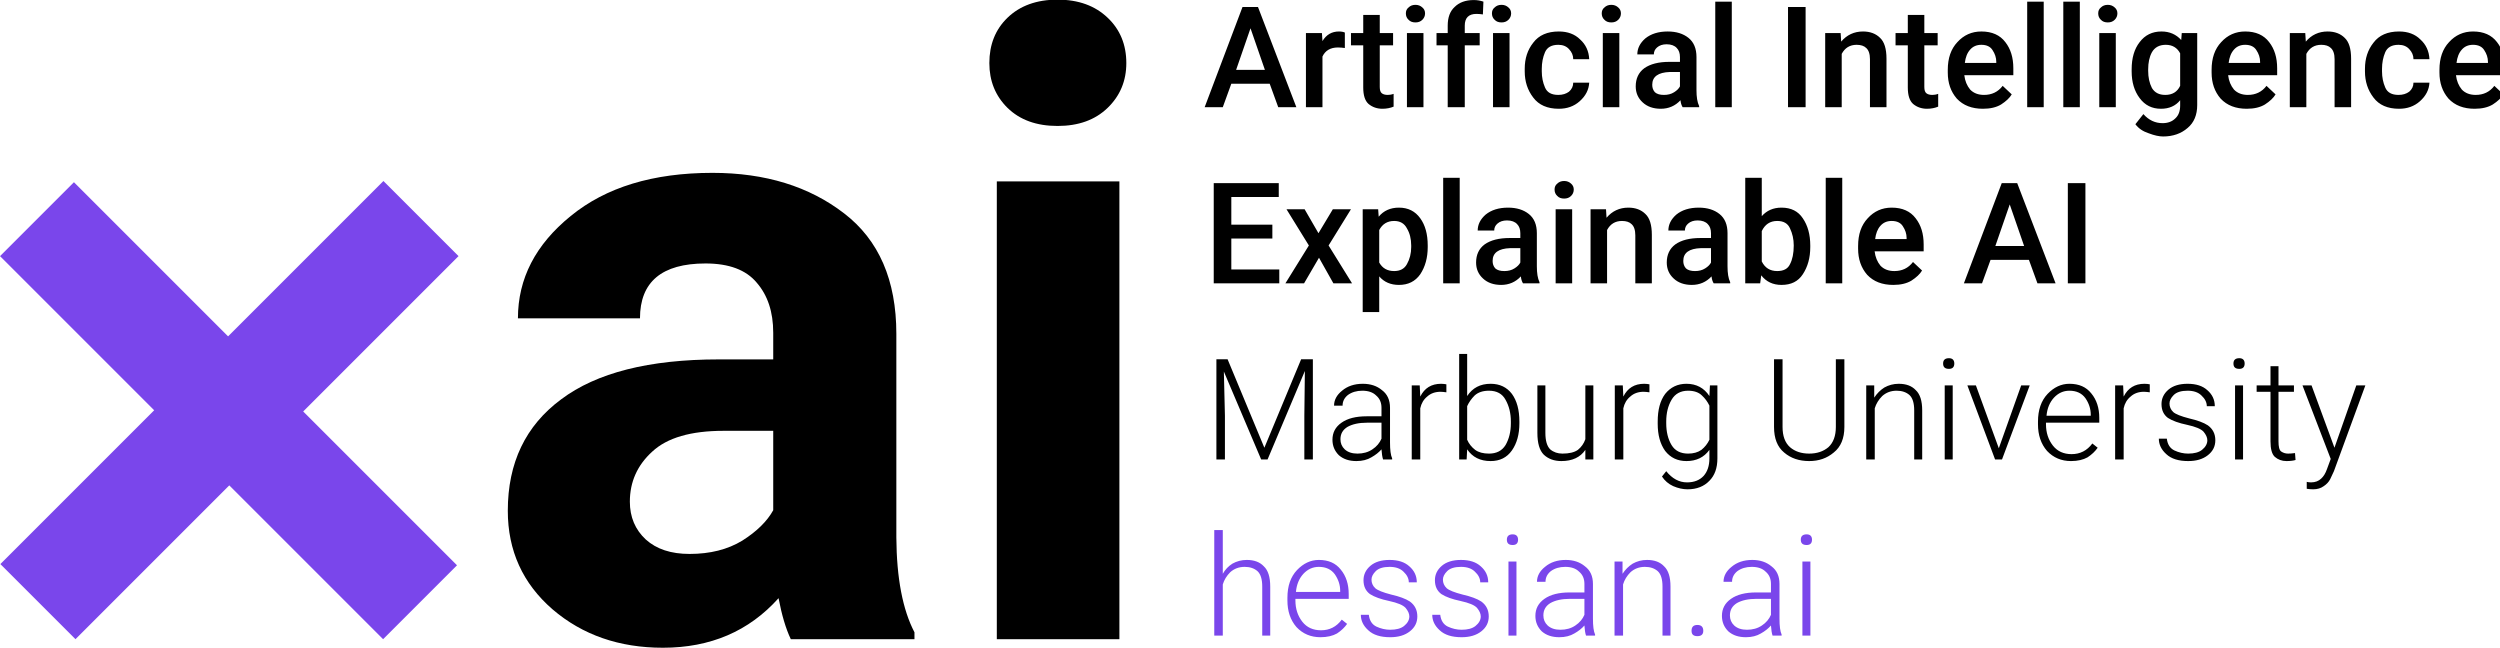
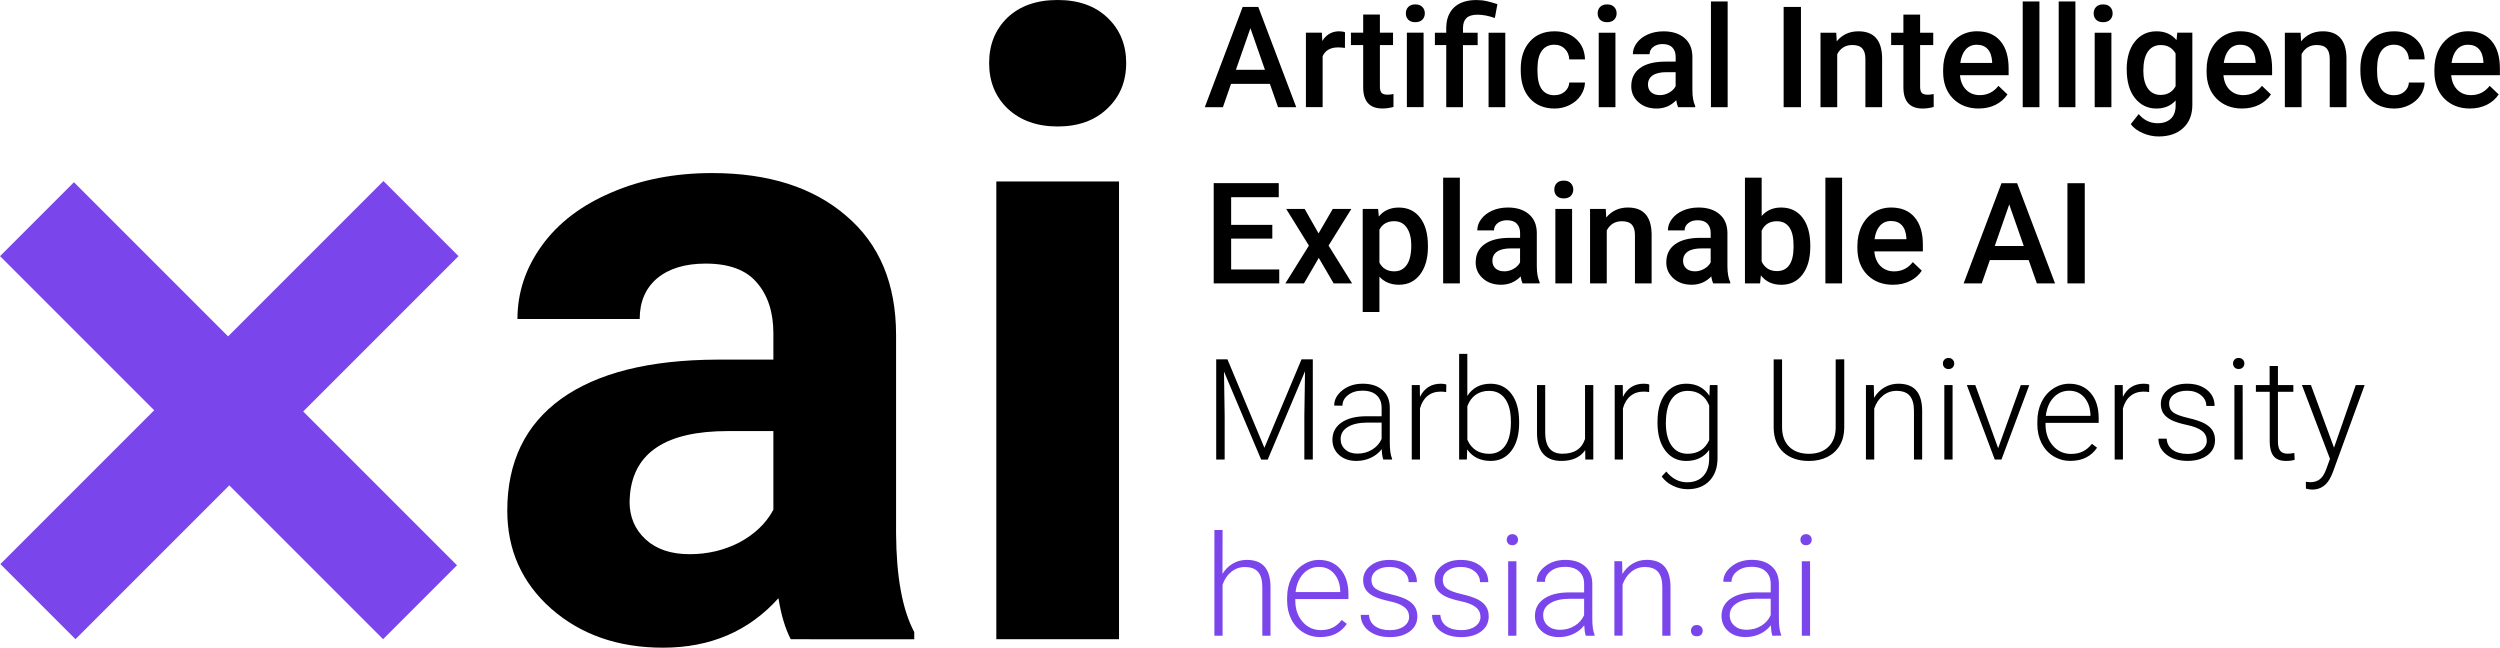
<svg xmlns="http://www.w3.org/2000/svg" width="73.291mm" height="18.988mm" viewBox="0 0 73.291 18.988" version="1.1" id="svg1" xml:space="preserve">
  <defs id="defs1" />
  <g id="layer1" transform="translate(-5.258054,-5.536499)">
    <g id="g7" transform="translate(-27.80028,-27.15376)">
-       <text xml:space="preserve" style="font-style:normal;font-variant:normal;font-weight:normal;font-stretch:normal;font-size:4.132px;font-family:Roboto;-inkscape-font-specification:Roboto;fill:#afdde9;stroke:#8d8d8d;stroke-width:0.259" x="68.343" y="35.832" id="text1">
-         <tspan id="tspan1" style="font-style:normal;font-variant:normal;font-weight:500;font-stretch:normal;font-family:Roboto;-inkscape-font-specification:'Roboto Medium';fill:#000000;fill-opacity:1;stroke:none;stroke-width:0.259;stroke-opacity:1" x="68.343" y="35.832">Artificial Intelligence</tspan>
-         <tspan style="font-style:normal;font-variant:normal;font-weight:500;font-stretch:normal;font-family:Roboto;-inkscape-font-specification:'Roboto Medium';fill:#000000;fill-opacity:1;stroke:none;stroke-width:0.259;stroke-opacity:1" x="68.343" y="40.997" id="tspan2">Explainable AI</tspan>
-         <tspan style="font-style:normal;font-variant:normal;font-weight:300;font-stretch:normal;font-family:Roboto;-inkscape-font-specification:'Roboto Light';fill:#000000;fill-opacity:1;stroke:none;stroke-width:0.259;stroke-opacity:1" x="68.343" y="46.162" id="tspan3">Marburg University</tspan>
-         <tspan style="font-style:normal;font-variant:normal;font-weight:300;font-stretch:normal;font-family:Roboto;-inkscape-font-specification:'Roboto Light';fill:#7a46eb;fill-opacity:1;stroke:none;stroke-width:0.259;stroke-opacity:1" x="68.343" y="51.327" id="tspan4">hessian.ai</tspan>
-       </text>
-       <text xml:space="preserve" style="font-style:normal;font-variant:normal;font-weight:300;font-stretch:normal;font-size:25.4px;font-family:Roboto;-inkscape-font-specification:'Roboto weight=250';fill:#000000;fill-opacity:1;stroke:none;stroke-width:0.265;stroke-opacity:1" x="47.087" y="51.43" id="text5">
-         <tspan id="tspan5" style="font-style:normal;font-variant:normal;font-weight:bold;font-stretch:normal;font-size:25.4px;font-family:Roboto;-inkscape-font-specification:'Roboto Bold';stroke-width:0.265" x="47.087" y="51.43">ai</tspan>
-       </text>
+       <g id="text1" style="font-size:4.132px;font-family:Roboto;-inkscape-font-specification:Roboto;fill:#afdde9;stroke:#8d8d8d;stroke-width:0.259" aria-label="Artificial IntelligenceExplainable AIMarburg Universityhessian.ai">
+         <path style="font-weight:500;-inkscape-font-specification:'Roboto Medium';fill:#000000;stroke:none;stroke-width:0.259" d="m 70.286,35.148 h -1.138 l -0.238,0.684 h -0.531 l 1.11,-2.938 h 0.458 l 1.112,2.938 H 70.526 Z M 69.291,34.736 h 0.851 l -0.426,-1.219 z m 3.196,-0.64 q -0.097,-0.016 -0.2,-0.016 -0.337,0 -0.454,0.258 v 1.493 h -0.49 v -2.183 h 0.468 l 0.012,0.244 q 0.178,-0.284 0.492,-0.284 0.105,0 0.174,0.028 z m 1.025,-0.979 v 0.531 h 0.385 v 0.363 h -0.385 v 1.219 q 0,0.125 0.048,0.182 0.05,0.054 0.178,0.054 0.085,0 0.172,-0.02 v 0.379 q -0.167,0.046 -0.323,0.046 -0.565,0 -0.565,-0.623 v -1.237 h -0.359 v -0.363 h 0.359 v -0.531 z m 1.281,2.714 h -0.49 v -2.183 h 0.49 z M 74.273,33.082 q 0,-0.113 0.071,-0.188 0.073,-0.075 0.206,-0.075 0.133,0 0.206,0.075 0.073,0.075 0.073,0.188 0,0.111 -0.073,0.186 -0.073,0.073 -0.206,0.073 -0.133,0 -0.206,-0.073 -0.071,-0.075 -0.071,-0.186 z m 1.184,2.75 v -1.82 H 75.124 v -0.363 h 0.333 v -0.149 q 0.002,-0.256 0.109,-0.44 0.107,-0.184 0.303,-0.276 0.196,-0.093 0.47,-0.093 0.161,0 0.309,0.034 0.149,0.034 0.309,0.087 l -0.075,0.406 q -0.278,-0.097 -0.508,-0.097 -0.224,0 -0.325,0.099 -0.101,0.097 -0.101,0.293 v 0.137 h 0.43 v 0.363 H 75.947 v 1.82 z m 1.731,0 h -0.49 v -2.183 h 0.49 z m 1.441,-0.351 q 0.184,0 0.305,-0.107 0.121,-0.107 0.129,-0.264 h 0.462 q -0.008,0.204 -0.127,0.381 -0.119,0.176 -0.323,0.278 -0.204,0.103 -0.44,0.103 -0.458,0 -0.726,-0.297 -0.268,-0.297 -0.268,-0.819 v -0.05 q 0,-0.498 0.266,-0.797 0.266,-0.301 0.726,-0.301 0.389,0 0.634,0.228 0.246,0.226 0.258,0.595 h -0.462 q -0.008,-0.188 -0.129,-0.309 -0.119,-0.121 -0.305,-0.121 -0.238,0 -0.367,0.174 -0.129,0.172 -0.131,0.523 v 0.079 q 0,0.355 0.127,0.531 0.129,0.174 0.371,0.174 z m 1.788,0.351 h -0.49 v -2.183 h 0.49 z M 79.896,33.082 q 0,-0.113 0.071,-0.188 0.073,-0.075 0.206,-0.075 0.133,0 0.206,0.075 0.073,0.075 0.073,0.188 0,0.111 -0.073,0.186 -0.073,0.073 -0.206,0.073 -0.133,0 -0.206,-0.073 -0.071,-0.075 -0.071,-0.186 z m 2.359,2.75 q -0.032,-0.063 -0.056,-0.204 -0.234,0.244 -0.573,0.244 -0.329,0 -0.537,-0.188 -0.208,-0.188 -0.208,-0.464 0,-0.349 0.258,-0.535 0.26,-0.188 0.743,-0.188 h 0.301 V 34.355 q 0,-0.169 -0.095,-0.27 -0.095,-0.103 -0.289,-0.103 -0.167,0 -0.274,0.085 -0.107,0.083 -0.107,0.212 h -0.49 q 0,-0.18 0.119,-0.335 0.119,-0.157 0.323,-0.246 0.206,-0.089 0.458,-0.089 0.383,0 0.611,0.194 0.228,0.192 0.234,0.541 v 0.985 q 0,0.295 0.083,0.47 v 0.034 z m -0.539,-0.353 q 0.145,0 0.272,-0.071 0.129,-0.071 0.194,-0.19 v -0.412 h -0.264 q -0.272,0 -0.41,0.095 -0.137,0.095 -0.137,0.268 0,0.141 0.093,0.226 0.095,0.083 0.252,0.083 z m 1.991,0.353 h -0.49 v -3.099 h 0.49 z m 2.149,0 h -0.508 v -2.938 h 0.508 z m 1.035,-2.183 0.014,0.252 q 0.242,-0.293 0.636,-0.293 0.682,0 0.694,0.781 v 1.443 h -0.49 v -1.414 q 0,-0.208 -0.091,-0.307 -0.089,-0.101 -0.293,-0.101 -0.297,0 -0.442,0.268 v 1.554 H 86.429 v -2.183 z m 2.458,-0.531 v 0.531 h 0.385 v 0.363 h -0.385 v 1.219 q 0,0.125 0.048,0.182 0.05,0.054 0.178,0.054 0.085,0 0.172,-0.02 v 0.379 q -0.167,0.046 -0.323,0.046 -0.565,0 -0.565,-0.623 v -1.237 h -0.359 v -0.363 h 0.359 v -0.531 z m 1.721,2.754 q -0.466,0 -0.757,-0.293 -0.289,-0.295 -0.289,-0.783 v -0.061 q 0,-0.327 0.125,-0.583 0.127,-0.258 0.355,-0.402 0.228,-0.143 0.508,-0.143 0.446,0 0.688,0.284 0.244,0.284 0.244,0.805 v 0.198 h -1.426 q 0.022,0.27 0.18,0.428 0.159,0.157 0.399,0.157 0.337,0 0.549,-0.272 l 0.264,0.252 q -0.131,0.196 -0.351,0.305 -0.218,0.107 -0.49,0.107 z m -0.059,-1.87 q -0.202,0 -0.327,0.141 -0.123,0.141 -0.157,0.393 h 0.934 v -0.036 q -0.016,-0.246 -0.131,-0.371 -0.115,-0.127 -0.319,-0.127 z m 1.836,1.83 h -0.49 v -3.099 h 0.49 z m 1.055,0 H 93.412 v -3.099 h 0.49 z m 1.055,0 h -0.49 v -2.183 h 0.49 z M 94.437,33.082 q 0,-0.113 0.071,-0.188 0.073,-0.075 0.206,-0.075 0.133,0 0.206,0.075 0.073,0.075 0.073,0.188 0,0.111 -0.073,0.186 -0.073,0.073 -0.206,0.073 -0.133,0 -0.206,-0.073 -0.071,-0.075 -0.071,-0.186 z m 0.968,1.642 q 0,-0.508 0.238,-0.811 0.24,-0.305 0.636,-0.305 0.373,0 0.587,0.26 l 0.022,-0.22 h 0.442 v 2.117 q 0,0.43 -0.268,0.678 -0.266,0.248 -0.72,0.248 -0.24,0 -0.47,-0.101 -0.228,-0.099 -0.347,-0.26 l 0.232,-0.295 q 0.226,0.268 0.557,0.268 0.244,0 0.385,-0.133 0.141,-0.131 0.141,-0.387 v -0.147 q -0.212,0.236 -0.565,0.236 -0.383,0 -0.627,-0.305 -0.242,-0.305 -0.242,-0.843 z m 0.488,0.042 q 0,0.329 0.133,0.519 0.135,0.188 0.373,0.188 0.297,0 0.44,-0.254 v -0.96 q -0.139,-0.248 -0.436,-0.248 -0.242,0 -0.377,0.192 -0.133,0.192 -0.133,0.565 z m 2.901,1.106 q -0.466,0 -0.757,-0.293 -0.289,-0.295 -0.289,-0.783 v -0.061 q 0,-0.327 0.125,-0.583 0.127,-0.258 0.355,-0.402 0.228,-0.143 0.508,-0.143 0.446,0 0.688,0.284 0.244,0.284 0.244,0.805 v 0.198 h -1.426 q 0.022,0.27 0.18,0.428 0.159,0.157 0.399,0.157 0.337,0 0.549,-0.272 l 0.264,0.252 q -0.131,0.196 -0.351,0.305 -0.218,0.107 -0.49,0.107 z m -0.059,-1.87 q -0.202,0 -0.327,0.141 -0.123,0.141 -0.157,0.393 h 0.934 v -0.036 q -0.016,-0.246 -0.131,-0.371 -0.115,-0.127 -0.319,-0.127 z m 1.769,-0.353 0.014,0.252 q 0.242,-0.293 0.636,-0.293 0.682,0 0.694,0.781 v 1.443 h -0.49 v -1.414 q 0,-0.208 -0.091,-0.307 -0.089,-0.101 -0.293,-0.101 -0.297,0 -0.442,0.268 v 1.554 h -0.49 v -2.183 z m 2.74,1.832 q 0.184,0 0.305,-0.107 0.121,-0.107 0.129,-0.264 h 0.462 q -0.008,0.204 -0.127,0.381 -0.119,0.176 -0.323,0.278 -0.204,0.103 -0.44,0.103 -0.458,0 -0.726,-0.297 -0.268,-0.297 -0.268,-0.819 v -0.05 q 0,-0.498 0.266,-0.797 0.266,-0.301 0.726,-0.301 0.389,0 0.634,0.228 0.246,0.226 0.258,0.595 h -0.462 q -0.008,-0.188 -0.129,-0.309 -0.119,-0.121 -0.305,-0.121 -0.238,0 -0.367,0.174 -0.129,0.172 -0.131,0.523 v 0.079 q 0,0.355 0.127,0.531 0.129,0.174 0.371,0.174 z m 2.228,0.391 q -0.466,0 -0.757,-0.293 -0.289,-0.295 -0.289,-0.783 v -0.061 q 0,-0.327 0.125,-0.583 0.127,-0.258 0.355,-0.402 0.228,-0.143 0.508,-0.143 0.446,0 0.688,0.284 0.244,0.284 0.244,0.805 v 0.198 h -1.427 q 0.022,0.27 0.18,0.428 0.159,0.157 0.399,0.157 0.337,0 0.549,-0.272 l 0.264,0.252 q -0.131,0.196 -0.351,0.305 -0.218,0.107 -0.49,0.107 z m -0.059,-1.87 q -0.202,0 -0.327,0.141 -0.123,0.141 -0.157,0.393 h 0.934 v -0.036 q -0.016,-0.246 -0.131,-0.371 -0.115,-0.127 -0.319,-0.127 z" id="path1" />
+         <path style="font-weight:500;-inkscape-font-specification:'Roboto Medium';fill:#000000;stroke:none;stroke-width:0.259" d="m 70.358,39.686 h -1.207 v 0.904 h 1.41 v 0.408 h -1.921 v -2.938 h 1.907 v 0.412 h -1.396 v 0.811 h 1.207 z m 1.356,-0.153 0.416,-0.718 h 0.545 l -0.668,1.075 0.69,1.108 h -0.541 l -0.436,-0.747 -0.434,0.747 h -0.545 l 0.69,-1.108 -0.666,-1.075 h 0.541 z m 3.206,0.395 q 0,0.506 -0.23,0.809 -0.23,0.301 -0.617,0.301 -0.359,0 -0.575,-0.236 v 1.035 h -0.49 v -3.022 h 0.452 l 0.02,0.222 q 0.216,-0.262 0.587,-0.262 0.399,0 0.625,0.299 0.228,0.297 0.228,0.825 z m -0.488,-0.042 q 0,-0.327 -0.131,-0.519 -0.129,-0.192 -0.371,-0.192 -0.301,0 -0.432,0.248 v 0.968 q 0.133,0.254 0.436,0.254 0.234,0 0.365,-0.188 0.133,-0.19 0.133,-0.573 z m 1.424,1.112 H 75.366 V 37.898 h 0.49 z m 1.838,0 q -0.032,-0.063 -0.056,-0.204 -0.234,0.244 -0.573,0.244 -0.329,0 -0.537,-0.188 -0.208,-0.188 -0.208,-0.464 0,-0.349 0.258,-0.535 0.26,-0.188 0.743,-0.188 h 0.301 v -0.143 q 0,-0.169 -0.095,-0.27 -0.095,-0.103 -0.289,-0.103 -0.167,0 -0.274,0.085 -0.107,0.083 -0.107,0.212 h -0.49 q 0,-0.18 0.119,-0.335 0.119,-0.157 0.323,-0.246 0.206,-0.089 0.458,-0.089 0.383,0 0.611,0.194 0.228,0.192 0.234,0.541 v 0.985 q 0,0.295 0.083,0.47 v 0.034 z m -0.539,-0.353 q 0.145,0 0.272,-0.071 0.129,-0.071 0.194,-0.19 v -0.412 h -0.264 q -0.272,0 -0.41,0.095 -0.137,0.095 -0.137,0.268 0,0.141 0.093,0.226 0.095,0.083 0.252,0.083 z m 1.991,0.353 h -0.49 v -2.183 h 0.49 z m -0.521,-2.75 q 0,-0.113 0.071,-0.188 0.073,-0.075 0.206,-0.075 0.133,0 0.206,0.075 0.073,0.075 0.073,0.188 0,0.111 -0.073,0.186 -0.073,0.073 -0.206,0.073 -0.133,0 -0.206,-0.073 -0.071,-0.075 -0.071,-0.186 z m 1.509,0.567 0.014,0.252 q 0.242,-0.293 0.636,-0.293 0.682,0 0.694,0.781 v 1.443 H 80.989 v -1.414 q 0,-0.208 -0.091,-0.307 -0.089,-0.101 -0.293,-0.101 -0.297,0 -0.442,0.268 v 1.554 h -0.49 v -2.183 z m 3.148,2.183 q -0.032,-0.063 -0.056,-0.204 -0.234,0.244 -0.573,0.244 -0.329,0 -0.537,-0.188 -0.208,-0.188 -0.208,-0.464 0,-0.349 0.258,-0.535 0.26,-0.188 0.743,-0.188 h 0.301 v -0.143 q 0,-0.169 -0.095,-0.27 -0.095,-0.103 -0.289,-0.103 -0.167,0 -0.274,0.085 -0.107,0.083 -0.107,0.212 h -0.49 q 0,-0.18 0.119,-0.335 0.119,-0.157 0.323,-0.246 0.206,-0.089 0.458,-0.089 0.383,0 0.611,0.194 0.228,0.192 0.234,0.541 v 0.985 q 0,0.295 0.083,0.47 v 0.034 z m -0.539,-0.353 q 0.145,0 0.272,-0.071 0.129,-0.071 0.194,-0.19 V 39.972 H 82.947 q -0.272,0 -0.41,0.095 -0.137,0.095 -0.137,0.268 0,0.141 0.093,0.226 0.095,0.083 0.252,0.083 z m 3.386,-0.716 q 0,0.508 -0.228,0.809 -0.226,0.301 -0.623,0.301 -0.383,0 -0.597,-0.276 l -0.024,0.236 H 84.214 V 37.898 h 0.49 v 1.126 q 0.212,-0.25 0.571,-0.25 0.399,0 0.627,0.297 0.228,0.297 0.228,0.829 z m -0.49,-0.042 q 0,-0.355 -0.125,-0.533 -0.125,-0.178 -0.363,-0.178 -0.319,0 -0.448,0.278 v 0.9 q 0.131,0.284 0.452,0.284 0.23,0 0.355,-0.172 0.125,-0.172 0.129,-0.519 z m 1.422,1.112 H 86.572 V 37.898 h 0.49 z m 1.495,0.04 q -0.466,0 -0.757,-0.293 -0.289,-0.295 -0.289,-0.783 v -0.061 q 0,-0.327 0.125,-0.583 0.127,-0.258 0.355,-0.402 0.228,-0.143 0.508,-0.143 0.446,0 0.688,0.284 0.244,0.284 0.244,0.805 v 0.198 H 88.007 q 0.022,0.27 0.18,0.428 0.159,0.157 0.399,0.157 0.337,0 0.549,-0.272 l 0.264,0.252 q -0.131,0.196 -0.351,0.305 -0.218,0.107 -0.49,0.107 z m -0.059,-1.87 q -0.202,0 -0.327,0.141 -0.123,0.141 -0.157,0.393 h 0.934 v -0.036 q -0.016,-0.246 -0.131,-0.371 -0.115,-0.127 -0.319,-0.127 z m 4.035,1.146 h -1.138 l -0.238,0.684 h -0.531 l 1.11,-2.938 h 0.458 l 1.112,2.938 h -0.533 z m -0.995,-0.412 h 0.851 l -0.426,-1.219 z m 2.639,1.096 h -0.508 v -2.938 h 0.508 z" id="path2" />
+         <path style="font-weight:300;-inkscape-font-specification:'Roboto Light';fill:#000000;stroke:none;stroke-width:0.259" d="m 69.043,43.225 1.083,2.593 1.088,-2.593 h 0.331 v 2.938 h -0.248 v -1.279 l 0.02,-1.311 -1.094,2.591 h -0.192 l -1.09,-2.581 0.02,1.293 v 1.287 h -0.248 v -2.938 z m 4.568,2.938 q -0.036,-0.103 -0.046,-0.305 -0.127,0.165 -0.325,0.256 -0.196,0.089 -0.416,0.089 -0.315,0 -0.51,-0.176 -0.194,-0.176 -0.194,-0.444 0,-0.319 0.264,-0.504 0.266,-0.186 0.74,-0.186 h 0.438 v -0.248 q 0,-0.234 -0.145,-0.367 -0.143,-0.135 -0.42,-0.135 -0.252,0 -0.418,0.129 -0.165,0.129 -0.165,0.311 l -0.242,-0.002 q 0,-0.26 0.242,-0.45 0.242,-0.192 0.595,-0.192 0.365,0 0.575,0.184 0.212,0.182 0.218,0.508 v 1.033 q 0,0.317 0.067,0.474 v 0.024 z m -0.759,-0.174 q 0.242,0 0.432,-0.117 0.192,-0.117 0.278,-0.313 v -0.48 h -0.432 q -0.361,0.004 -0.565,0.133 -0.204,0.127 -0.204,0.351 0,0.184 0.135,0.305 0.137,0.121 0.355,0.121 z m 2.603,-1.804 q -0.077,-0.014 -0.163,-0.014 -0.226,0 -0.383,0.127 -0.155,0.125 -0.222,0.365 v 1.499 H 74.446 V 43.979 h 0.236 l 0.004,0.347 q 0.192,-0.387 0.615,-0.387 0.101,0 0.159,0.026 z m 2.139,0.908 q 0,0.51 -0.226,0.811 -0.226,0.299 -0.607,0.299 -0.456,0 -0.69,-0.339 l -0.01,0.299 h -0.226 v -3.099 h 0.24 v 1.233 q 0.23,-0.357 0.682,-0.357 0.387,0 0.611,0.297 0.226,0.295 0.226,0.821 z m -0.242,-0.042 q 0,-0.432 -0.167,-0.666 -0.167,-0.236 -0.472,-0.236 -0.232,0 -0.393,0.115 -0.161,0.113 -0.244,0.333 v 0.985 q 0.182,0.412 0.642,0.412 0.299,0 0.466,-0.236 0.169,-0.236 0.169,-0.706 z m 2.179,0.835 q -0.218,0.317 -0.696,0.317 -0.349,0 -0.531,-0.202 -0.182,-0.204 -0.186,-0.601 V 43.979 h 0.24 v 1.39 q 0,0.623 0.504,0.623 0.525,0 0.664,-0.434 V 43.979 h 0.242 v 2.183 h -0.234 z M 81.405,44.185 q -0.077,-0.014 -0.163,-0.014 -0.226,0 -0.383,0.127 -0.155,0.125 -0.222,0.365 v 1.499 H 80.396 V 43.979 h 0.236 l 0.004,0.347 q 0.192,-0.387 0.615,-0.387 0.101,0 0.159,0.026 z m 0.246,0.866 q 0,-0.512 0.226,-0.811 0.228,-0.301 0.617,-0.301 0.446,0 0.678,0.355 l 0.012,-0.315 h 0.226 v 2.139 q 0,0.422 -0.236,0.668 -0.236,0.246 -0.64,0.246 -0.228,0 -0.436,-0.103 -0.206,-0.101 -0.325,-0.27 l 0.135,-0.145 q 0.256,0.315 0.609,0.315 0.303,0 0.472,-0.18 0.169,-0.178 0.176,-0.494 v -0.274 q -0.232,0.323 -0.676,0.323 -0.379,0 -0.609,-0.303 -0.23,-0.303 -0.23,-0.817 z m 0.244,0.042 q 0,0.418 0.167,0.66 0.167,0.24 0.472,0.24 0.446,0 0.632,-0.399 v -1.015 q -0.085,-0.21 -0.244,-0.319 -0.159,-0.111 -0.383,-0.111 -0.305,0 -0.474,0.24 -0.169,0.238 -0.169,0.704 z m 5.23,-1.868 v 2.006 q -0.002,0.297 -0.131,0.517 -0.129,0.22 -0.365,0.339 -0.234,0.117 -0.539,0.117 -0.464,0 -0.745,-0.252 -0.278,-0.254 -0.289,-0.702 v -2.024 h 0.246 v 1.987 q 0,0.371 0.212,0.577 0.212,0.204 0.575,0.204 0.363,0 0.573,-0.206 0.212,-0.206 0.212,-0.573 v -1.989 z m 0.866,0.755 0.008,0.373 q 0.123,-0.202 0.307,-0.307 0.184,-0.107 0.406,-0.107 0.351,0 0.523,0.198 0.172,0.198 0.174,0.593 v 1.433 h -0.24 v -1.435 q -0.002,-0.293 -0.125,-0.436 -0.121,-0.143 -0.389,-0.143 -0.224,0 -0.397,0.141 -0.172,0.139 -0.254,0.377 v 1.495 H 87.761 V 43.979 Z m 2.31,2.183 h -0.242 V 43.979 h 0.242 z m -0.284,-2.815 q 0,-0.069 0.044,-0.115 0.044,-0.048 0.121,-0.048 0.077,0 0.121,0.048 0.046,0.046 0.046,0.115 0,0.069 -0.046,0.115 -0.044,0.046 -0.121,0.046 -0.077,0 -0.121,-0.046 -0.044,-0.046 -0.044,-0.115 z m 1.62,2.482 0.664,-1.85 h 0.248 l -0.815,2.183 H 91.538 L 90.719,43.979 h 0.248 z m 2.127,0.373 q -0.278,0 -0.504,-0.137 -0.224,-0.137 -0.349,-0.381 -0.125,-0.246 -0.125,-0.551 v -0.087 q 0,-0.315 0.121,-0.567 0.123,-0.252 0.341,-0.395 0.218,-0.145 0.472,-0.145 0.397,0 0.63,0.272 0.234,0.27 0.234,0.74 v 0.135 h -1.558 v 0.046 q 0,0.371 0.212,0.619 0.214,0.246 0.537,0.246 0.194,0 0.341,-0.071 0.149,-0.071 0.27,-0.226 l 0.151,0.115 q -0.266,0.385 -0.773,0.385 z m -0.044,-2.058 q -0.272,0 -0.46,0.2 -0.186,0.2 -0.226,0.537 h 1.309 V 44.855 Q 94.332,44.54 94.163,44.342 93.993,44.145 93.719,44.145 Z m 2.343,0.04 q -0.077,-0.014 -0.163,-0.014 -0.226,0 -0.383,0.127 -0.155,0.125 -0.222,0.365 v 1.499 H 95.053 V 43.979 h 0.236 l 0.004,0.347 q 0.192,-0.387 0.615,-0.387 0.101,0 0.159,0.026 z m 1.689,1.422 q 0,-0.18 -0.145,-0.289 -0.143,-0.109 -0.434,-0.169 -0.291,-0.063 -0.452,-0.141 -0.159,-0.081 -0.238,-0.196 -0.077,-0.115 -0.077,-0.278 0,-0.258 0.216,-0.426 0.216,-0.169 0.553,-0.169 0.365,0 0.585,0.182 0.222,0.18 0.222,0.47 h -0.242 q 0,-0.192 -0.161,-0.319 -0.159,-0.127 -0.404,-0.127 -0.238,0 -0.383,0.107 -0.143,0.105 -0.143,0.274 0,0.163 0.119,0.254 0.121,0.089 0.438,0.163 0.319,0.075 0.476,0.159 0.159,0.085 0.236,0.204 0.077,0.119 0.077,0.289 0,0.276 -0.224,0.442 -0.222,0.165 -0.581,0.165 -0.381,0 -0.619,-0.184 -0.236,-0.186 -0.236,-0.468 h 0.242 q 0.014,0.212 0.178,0.331 0.165,0.117 0.436,0.117 0.252,0 0.408,-0.111 0.155,-0.111 0.155,-0.28 z m 1.055,0.555 H 98.563 V 43.979 h 0.242 z m -0.284,-2.815 q 0,-0.069 0.044,-0.115 0.044,-0.048 0.121,-0.048 0.077,0 0.121,0.048 0.046,0.046 0.046,0.115 0,0.069 -0.046,0.115 -0.044,0.046 -0.121,0.046 -0.077,0 -0.121,-0.046 -0.044,-0.046 -0.044,-0.115 z m 1.316,0.073 v 0.559 h 0.452 v 0.198 h -0.452 v 1.455 q 0,0.182 0.065,0.27 0.067,0.089 0.22,0.089 0.06,0 0.196,-0.02 l 0.01,0.198 q -0.095,0.034 -0.258,0.034 -0.248,0 -0.361,-0.143 -0.113,-0.145 -0.113,-0.426 V 44.177 H 99.193 V 43.979 h 0.402 v -0.559 z m 1.644,2.395 0.638,-1.836 h 0.26 l -0.932,2.554 -0.048,0.113 q -0.18,0.397 -0.555,0.397 -0.087,0 -0.186,-0.028 l -0.002,-0.2 0.125,0.012 q 0.178,0 0.287,-0.089 0.111,-0.087 0.188,-0.301 l 0.107,-0.295 -0.823,-2.165 h 0.264 z" id="path3" />
+         <path style="font-weight:300;-inkscape-font-specification:'Roboto Light';fill:#7a46eb;stroke:none;stroke-width:0.259" d="m 68.897,49.514 q 0.119,-0.196 0.305,-0.303 0.186,-0.107 0.406,-0.107 0.351,0 0.523,0.198 0.172,0.198 0.174,0.593 v 1.433 h -0.24 v -1.435 q -0.002,-0.293 -0.125,-0.436 -0.121,-0.143 -0.389,-0.143 -0.224,0 -0.397,0.141 -0.172,0.139 -0.254,0.377 v 1.495 h -0.24 v -3.099 h 0.24 z m 2.873,1.854 q -0.278,0 -0.504,-0.137 -0.224,-0.137 -0.349,-0.381 -0.125,-0.246 -0.125,-0.551 v -0.087 q 0,-0.315 0.121,-0.567 0.123,-0.252 0.341,-0.395 0.218,-0.145 0.472,-0.145 0.397,0 0.63,0.272 0.234,0.27 0.234,0.74 v 0.135 h -1.558 v 0.046 q 0,0.371 0.212,0.619 0.214,0.246 0.537,0.246 0.194,0 0.341,-0.071 0.149,-0.071 0.27,-0.226 l 0.151,0.115 q -0.266,0.385 -0.773,0.385 z m -0.044,-2.058 q -0.272,0 -0.46,0.2 -0.186,0.2 -0.226,0.537 h 1.309 v -0.026 Q 72.34,49.705 72.17,49.508 72.001,49.31 71.726,49.31 Z m 2.641,1.463 q 0,-0.18 -0.145,-0.289 -0.143,-0.109 -0.434,-0.169 -0.291,-0.063 -0.452,-0.141 -0.159,-0.081 -0.238,-0.196 -0.077,-0.115 -0.077,-0.278 0,-0.258 0.216,-0.426 0.216,-0.169 0.553,-0.169 0.365,0 0.585,0.182 0.222,0.18 0.222,0.47 h -0.242 q 0,-0.192 -0.161,-0.319 -0.159,-0.127 -0.404,-0.127 -0.238,0 -0.383,0.107 -0.143,0.105 -0.143,0.274 0,0.163 0.119,0.254 0.121,0.089 0.438,0.163 0.319,0.075 0.476,0.159 0.159,0.085 0.236,0.204 0.077,0.119 0.077,0.289 0,0.276 -0.224,0.442 -0.222,0.165 -0.581,0.165 -0.381,0 -0.619,-0.184 -0.236,-0.186 -0.236,-0.468 h 0.242 q 0.014,0.212 0.178,0.331 0.165,0.117 0.436,0.117 0.252,0 0.408,-0.111 0.155,-0.111 0.155,-0.28 z m 2.092,0 q 0,-0.18 -0.145,-0.289 -0.143,-0.109 -0.434,-0.169 -0.291,-0.063 -0.452,-0.141 -0.159,-0.081 -0.238,-0.196 -0.077,-0.115 -0.077,-0.278 0,-0.258 0.216,-0.426 0.216,-0.169 0.553,-0.169 0.365,0 0.585,0.182 0.222,0.18 0.222,0.47 h -0.242 q 0,-0.192 -0.161,-0.319 -0.159,-0.127 -0.404,-0.127 -0.238,0 -0.383,0.107 -0.143,0.105 -0.143,0.274 0,0.163 0.119,0.254 0.121,0.089 0.438,0.163 0.319,0.075 0.476,0.159 0.159,0.085 0.236,0.204 0.077,0.119 0.077,0.289 0,0.276 -0.224,0.442 -0.222,0.165 -0.581,0.165 -0.381,0 -0.619,-0.184 -0.236,-0.186 -0.236,-0.468 h 0.242 q 0.014,0.212 0.178,0.331 0.165,0.117 0.436,0.117 0.252,0 0.408,-0.111 0.155,-0.111 0.155,-0.28 z m 1.055,0.555 h -0.242 v -2.183 h 0.242 z m -0.284,-2.815 q 0,-0.069 0.044,-0.115 0.044,-0.048 0.121,-0.048 0.077,0 0.121,0.048 0.046,0.046 0.046,0.115 0,0.069 -0.046,0.115 -0.044,0.046 -0.121,0.046 -0.077,0 -0.121,-0.046 -0.044,-0.046 -0.044,-0.115 z m 2.318,2.815 q -0.036,-0.103 -0.046,-0.305 -0.127,0.165 -0.325,0.256 -0.196,0.089 -0.416,0.089 -0.315,0 -0.51,-0.176 -0.194,-0.176 -0.194,-0.444 0,-0.319 0.264,-0.504 0.266,-0.186 0.74,-0.186 h 0.438 v -0.248 q 0,-0.234 -0.145,-0.367 -0.143,-0.135 -0.42,-0.135 -0.252,0 -0.418,0.129 -0.165,0.129 -0.165,0.311 l -0.242,-0.002 q 0,-0.26 0.242,-0.45 0.242,-0.192 0.595,-0.192 0.365,0 0.575,0.184 0.212,0.182 0.218,0.508 v 1.033 q 0,0.317 0.067,0.474 v 0.024 z m -0.759,-0.174 q 0.242,0 0.432,-0.117 0.192,-0.117 0.278,-0.313 v -0.48 h -0.432 q -0.361,0.004 -0.565,0.133 -0.204,0.127 -0.204,0.351 0,0.184 0.135,0.305 0.137,0.121 0.355,0.121 z m 1.824,-2.01 0.008,0.373 q 0.123,-0.202 0.307,-0.307 0.184,-0.107 0.406,-0.107 0.351,0 0.523,0.198 0.172,0.198 0.174,0.593 v 1.433 h -0.24 v -1.435 q -0.002,-0.293 -0.125,-0.436 -0.121,-0.143 -0.389,-0.143 -0.224,0 -0.397,0.141 -0.172,0.139 -0.254,0.377 v 1.495 h -0.24 v -2.183 z m 2.018,2.038 q 0,-0.071 0.044,-0.119 0.046,-0.05 0.127,-0.05 0.081,0 0.127,0.05 0.046,0.048 0.046,0.119 0,0.071 -0.046,0.117 -0.046,0.044 -0.127,0.044 -0.081,0 -0.127,-0.044 -0.044,-0.046 -0.044,-0.117 z m 2.387,0.145 q -0.036,-0.103 -0.046,-0.305 -0.127,0.165 -0.325,0.256 -0.196,0.089 -0.416,0.089 -0.315,0 -0.51,-0.176 -0.194,-0.176 -0.194,-0.444 0,-0.319 0.264,-0.504 0.266,-0.186 0.74,-0.186 h 0.438 v -0.248 q 0,-0.234 -0.145,-0.367 -0.143,-0.135 -0.42,-0.135 -0.252,0 -0.418,0.129 -0.165,0.129 -0.165,0.311 l -0.242,-0.002 q 0,-0.26 0.242,-0.45 0.242,-0.192 0.595,-0.192 0.365,0 0.575,0.184 0.212,0.182 0.218,0.508 v 1.033 q 0,0.317 0.067,0.474 v 0.024 z m -0.759,-0.174 q 0.242,0 0.432,-0.117 0.192,-0.117 0.278,-0.313 v -0.48 h -0.432 q -0.361,0.004 -0.565,0.133 -0.204,0.127 -0.204,0.351 0,0.184 0.135,0.305 0.137,0.121 0.355,0.121 z m 1.864,0.174 h -0.242 v -2.183 h 0.242 z M 85.84,48.513 q 0,-0.069 0.044,-0.115 0.044,-0.048 0.121,-0.048 0.077,0 0.121,0.048 0.046,0.046 0.046,0.115 0,0.069 -0.046,0.115 -0.044,0.046 -0.121,0.046 -0.077,0 -0.121,-0.046 -0.044,-0.046 -0.044,-0.115 z" id="path4" />
+       </g>
+       <path style="font-weight:bold;font-size:25.4px;font-family:Roboto;-inkscape-font-specification:'Roboto Bold';stroke-width:0.265" d="m 56.24,51.43 q -0.248,-0.484 -0.36,-1.203 -1.302,1.451 -3.386,1.451 -1.972,0 -3.274,-1.141 -1.29,-1.141 -1.29,-2.877 0,-2.133 1.575,-3.274 1.587,-1.141 4.576,-1.153 h 1.65 v -0.769 q 0,-0.93 -0.484,-1.488 -0.471,-0.558 -1.501,-0.558 -0.905,0 -1.426,0.434 -0.508,0.434 -0.508,1.191 h -3.584 q 0,-1.166 0.719,-2.158 0.719,-0.992 2.034,-1.55 1.315,-0.571 2.952,-0.571 2.48,0 3.932,1.253 1.463,1.24 1.463,3.497 v 5.817 q 0.012,1.91 0.533,2.89 v 0.211 z m -2.964,-2.493 q 0.794,0 1.463,-0.347 0.67,-0.36 0.992,-0.955 v -2.307 h -1.339 q -2.691,0 -2.865,1.86 l -0.012,0.211 q 0,0.67 0.471,1.104 0.471,0.434 1.29,0.434 z m 12.588,2.493 h -3.597 V 38.011 h 3.597 z m -3.808,-16.892 q 0,-0.806 0.533,-1.327 0.546,-0.521 1.476,-0.521 0.918,0 1.463,0.521 0.546,0.521 0.546,1.327 0,0.819 -0.558,1.339 -0.546,0.521 -1.451,0.521 -0.905,0 -1.463,-0.521 -0.546,-0.521 -0.546,-1.339 z" id="text5" aria-label="ai" />
      <path id="path5" style="fill:#7a46eb;fill-opacity:1;stroke:none;stroke-width:0.09;stroke-opacity:1" d="m 33.069,49.227 4.509,-4.509 -4.519,-4.519 2.167,-2.167 4.519,4.519 4.554,-4.554 2.202,2.202 -4.554,4.554 4.509,4.509 -2.167,2.167 -4.509,-4.509 -4.509,4.509 z" />
    </g>
  </g>
</svg>
